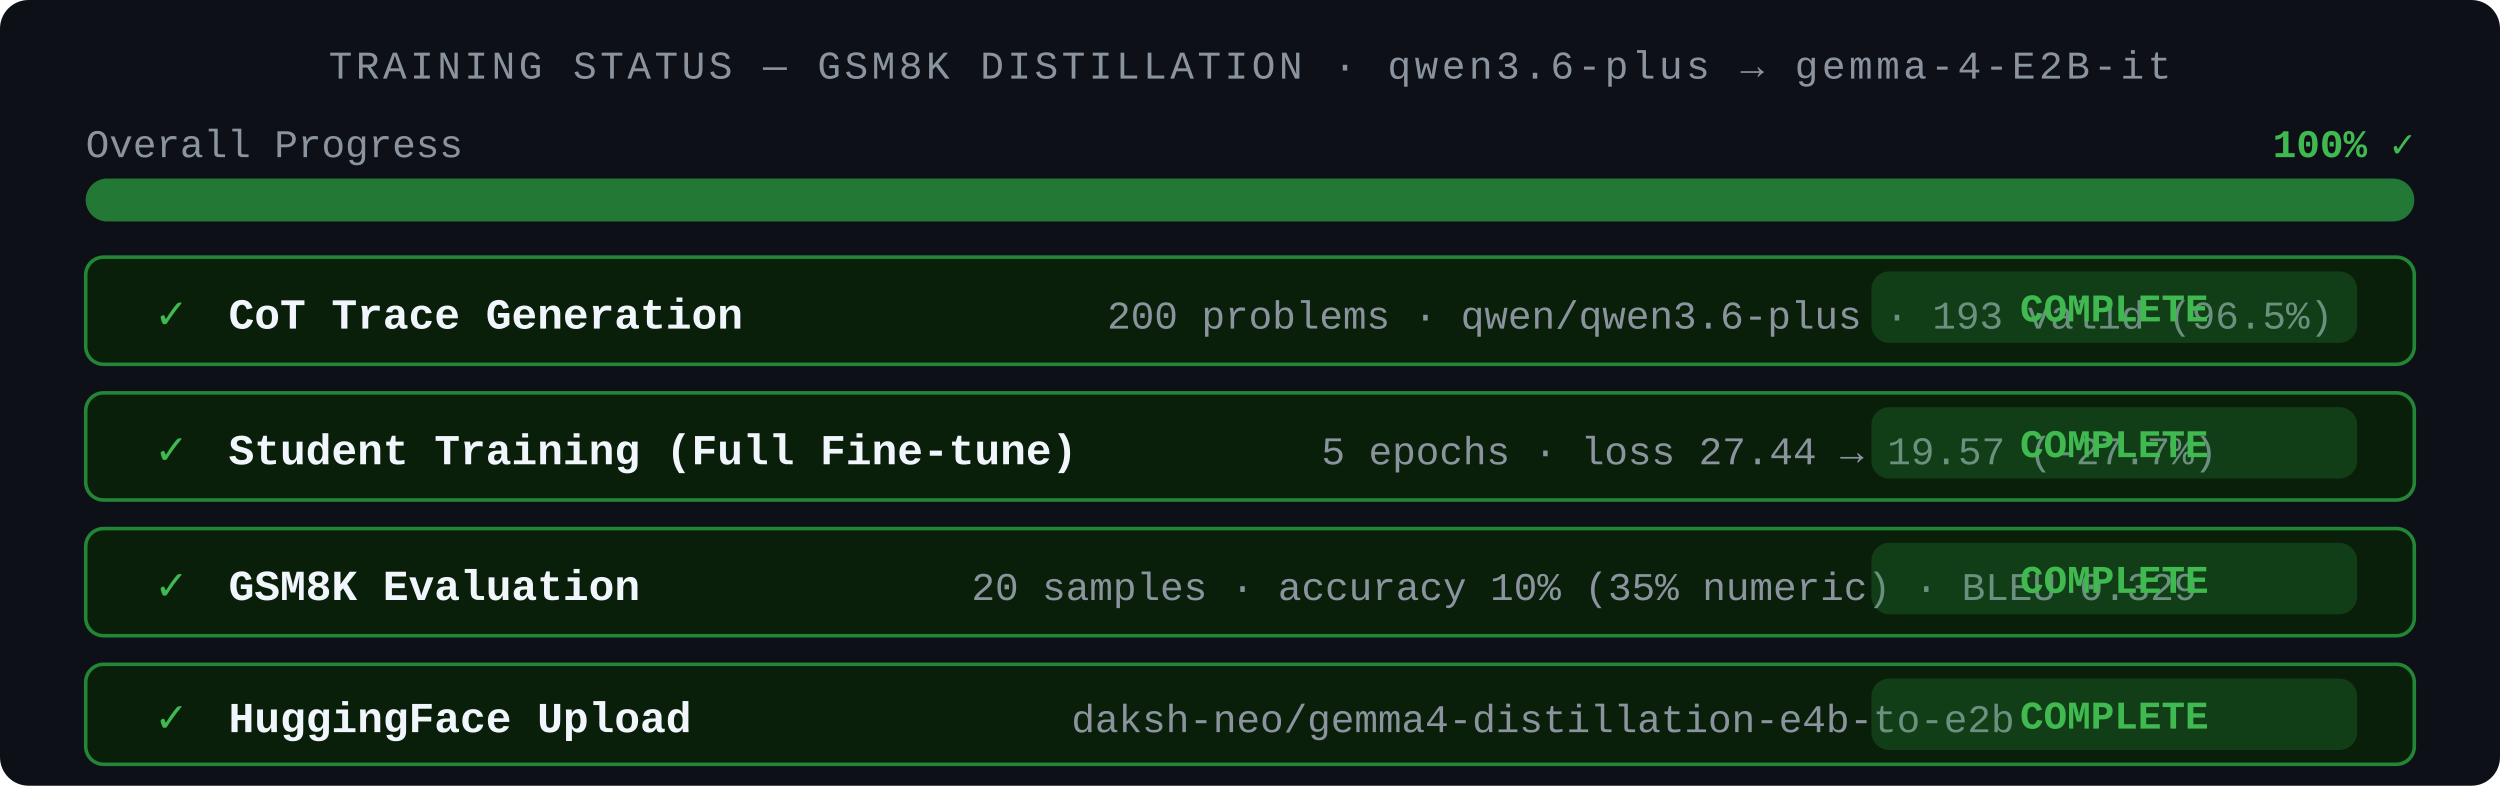
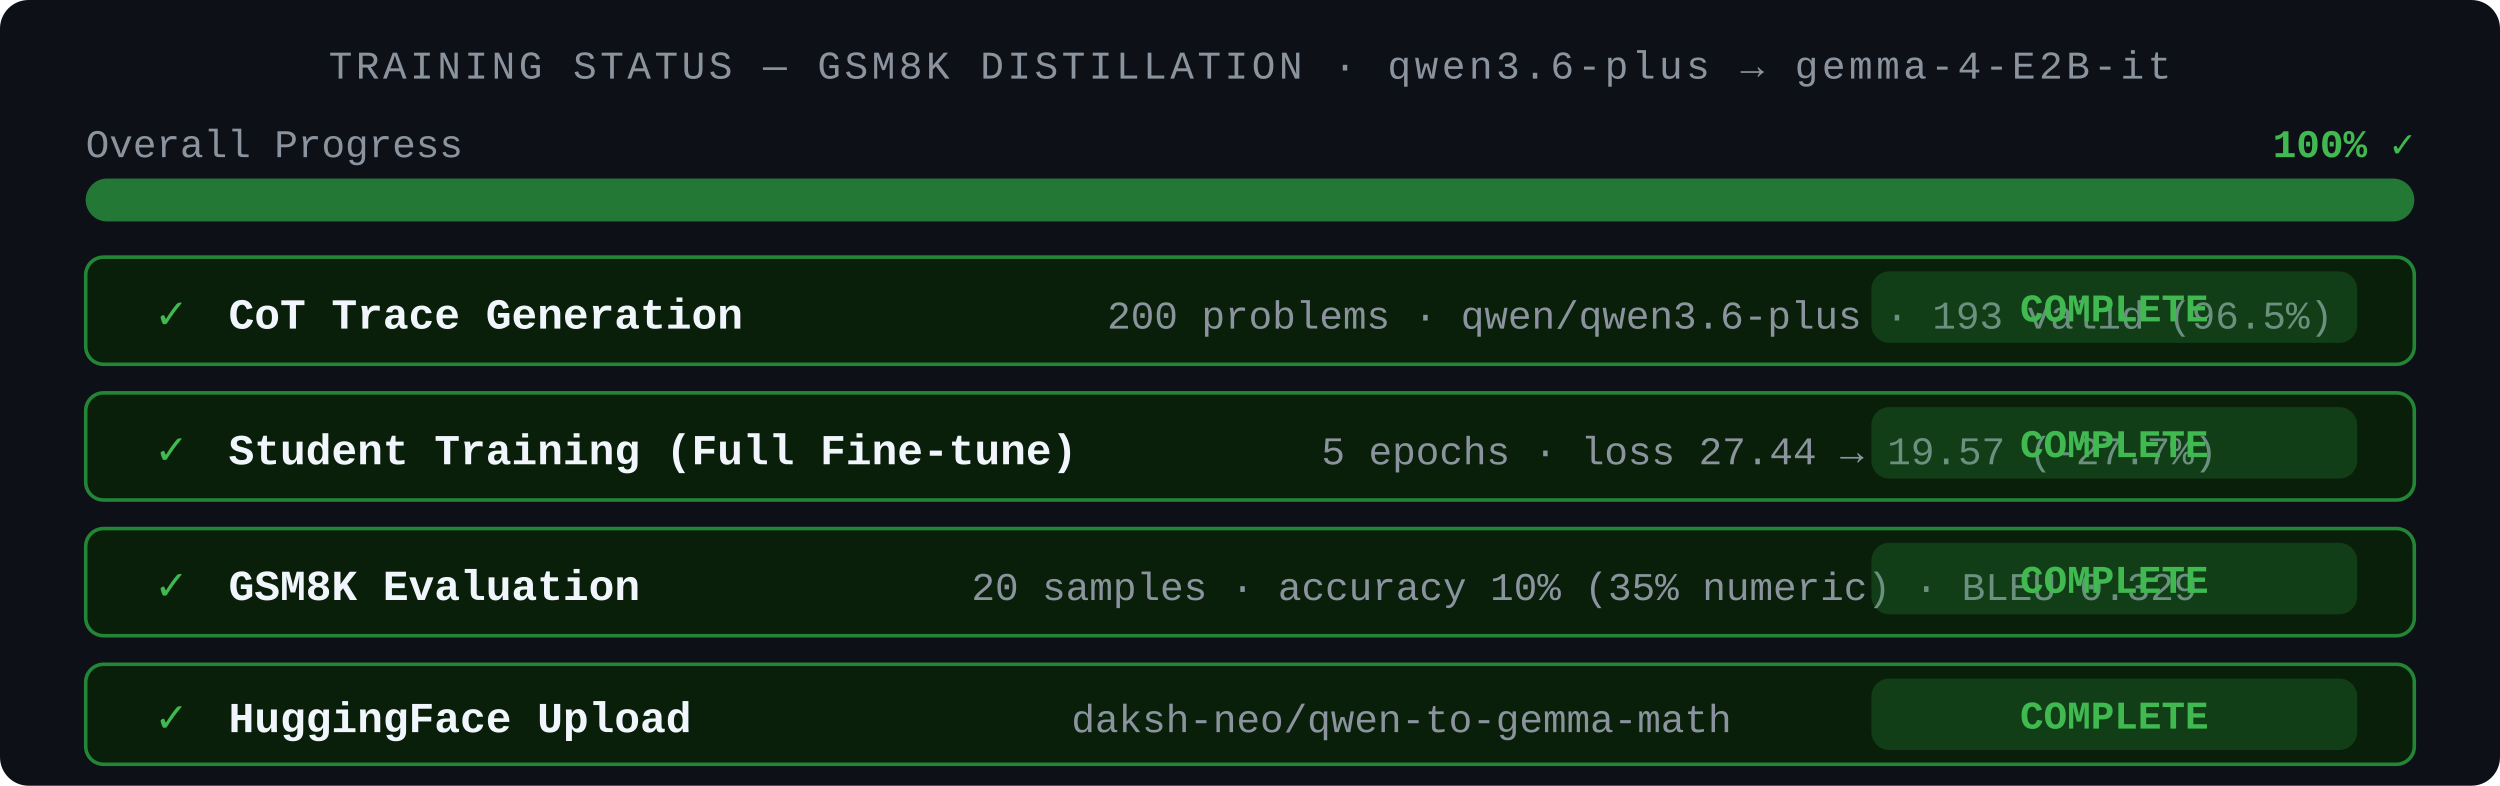
<svg xmlns="http://www.w3.org/2000/svg" width="700" height="220" viewBox="0 0 700 220">
  <defs>
    <style>.mono { font-family: 'Courier New', Courier, monospace; }</style>
  </defs>
  <rect width="700" height="220" rx="8" fill="#0d1117" />
  <text x="350" y="22" text-anchor="middle" class="mono" font-size="11" fill="#8b949e" letter-spacing="1">TRAINING STATUS — GSM8K DISTILLATION  ·  qwen3.6-plus → gemma-4-E2B-it</text>
  <text x="24" y="44" class="mono" font-size="11" fill="#8b949e">Overall Progress</text>
  <text x="676" y="44" text-anchor="end" class="mono" font-size="11" font-weight="700" fill="#3fb950">100% ✓</text>
  <rect x="24" y="50" width="652" height="12" rx="6" fill="#21262d" />
  <rect x="24" y="50" width="652" height="12" rx="6" fill="#238636" opacity="0.85" />
  <rect x="24" y="72" width="652" height="30" rx="5" fill="#0a1f0a" stroke="#238636" stroke-width="1" />
  <text x="44" y="92" class="mono" font-size="13" fill="#3fb950">✓</text>
  <text x="64" y="92" class="mono" font-size="12" font-weight="600" fill="#f0f6fc">CoT Trace Generation</text>
  <text x="310" y="92" class="mono" font-size="11" fill="#8b949e">200 problems · qwen/qwen3.6-plus · 193 valid (96.5%)</text>
  <rect x="524" y="76" width="136" height="20" rx="5" fill="#238636" opacity="0.3" />
  <text x="592" y="90" text-anchor="middle" class="mono" font-size="11" font-weight="600" fill="#3fb950">COMPLETE</text>
  <rect x="24" y="110" width="652" height="30" rx="5" fill="#0a1f0a" stroke="#238636" stroke-width="1" />
  <text x="44" y="130" class="mono" font-size="13" fill="#3fb950">✓</text>
  <text x="64" y="130" class="mono" font-size="12" font-weight="600" fill="#f0f6fc">Student Training  (Full Fine-tune)</text>
  <text x="370" y="130" class="mono" font-size="11" fill="#8b949e">5 epochs · loss 27.44 → 19.57 (-27.7%)</text>
  <rect x="524" y="114" width="136" height="20" rx="5" fill="#238636" opacity="0.3" />
  <text x="592" y="128" text-anchor="middle" class="mono" font-size="11" font-weight="600" fill="#3fb950">COMPLETE</text>
  <rect x="24" y="148" width="652" height="30" rx="5" fill="#0a1f0a" stroke="#238636" stroke-width="1" />
  <text x="44" y="168" class="mono" font-size="13" fill="#3fb950">✓</text>
  <text x="64" y="168" class="mono" font-size="12" font-weight="600" fill="#f0f6fc">GSM8K Evaluation</text>
  <text x="272" y="168" class="mono" font-size="11" fill="#8b949e">20 samples · accuracy 10% (35% numeric) · BLEU 0.329</text>
  <rect x="524" y="152" width="136" height="20" rx="5" fill="#238636" opacity="0.3" />
  <text x="592" y="166" text-anchor="middle" class="mono" font-size="11" font-weight="600" fill="#3fb950">COMPLETE</text>
  <rect x="24" y="186" width="652" height="28" rx="5" fill="#0a1f0a" stroke="#238636" stroke-width="1" />
  <text x="44" y="205" class="mono" font-size="13" fill="#3fb950">✓</text>
  <text x="64" y="205" class="mono" font-size="12" font-weight="600" fill="#f0f6fc">HuggingFace Upload</text>
-   <text x="300" y="205" class="mono" font-size="11" fill="#8b949e">daksh-neo/gemma4-distillation-e4b-to-e2b</text>
+   <text x="300" y="205" class="mono" font-size="11" fill="#8b949e">daksh-neo/qwen-to-gemma-math</text>
  <rect x="524" y="190" width="136" height="20" rx="5" fill="#238636" opacity="0.3" />
  <text x="592" y="204" text-anchor="middle" class="mono" font-size="11" font-weight="600" fill="#3fb950">COMPLETE</text>
</svg>
